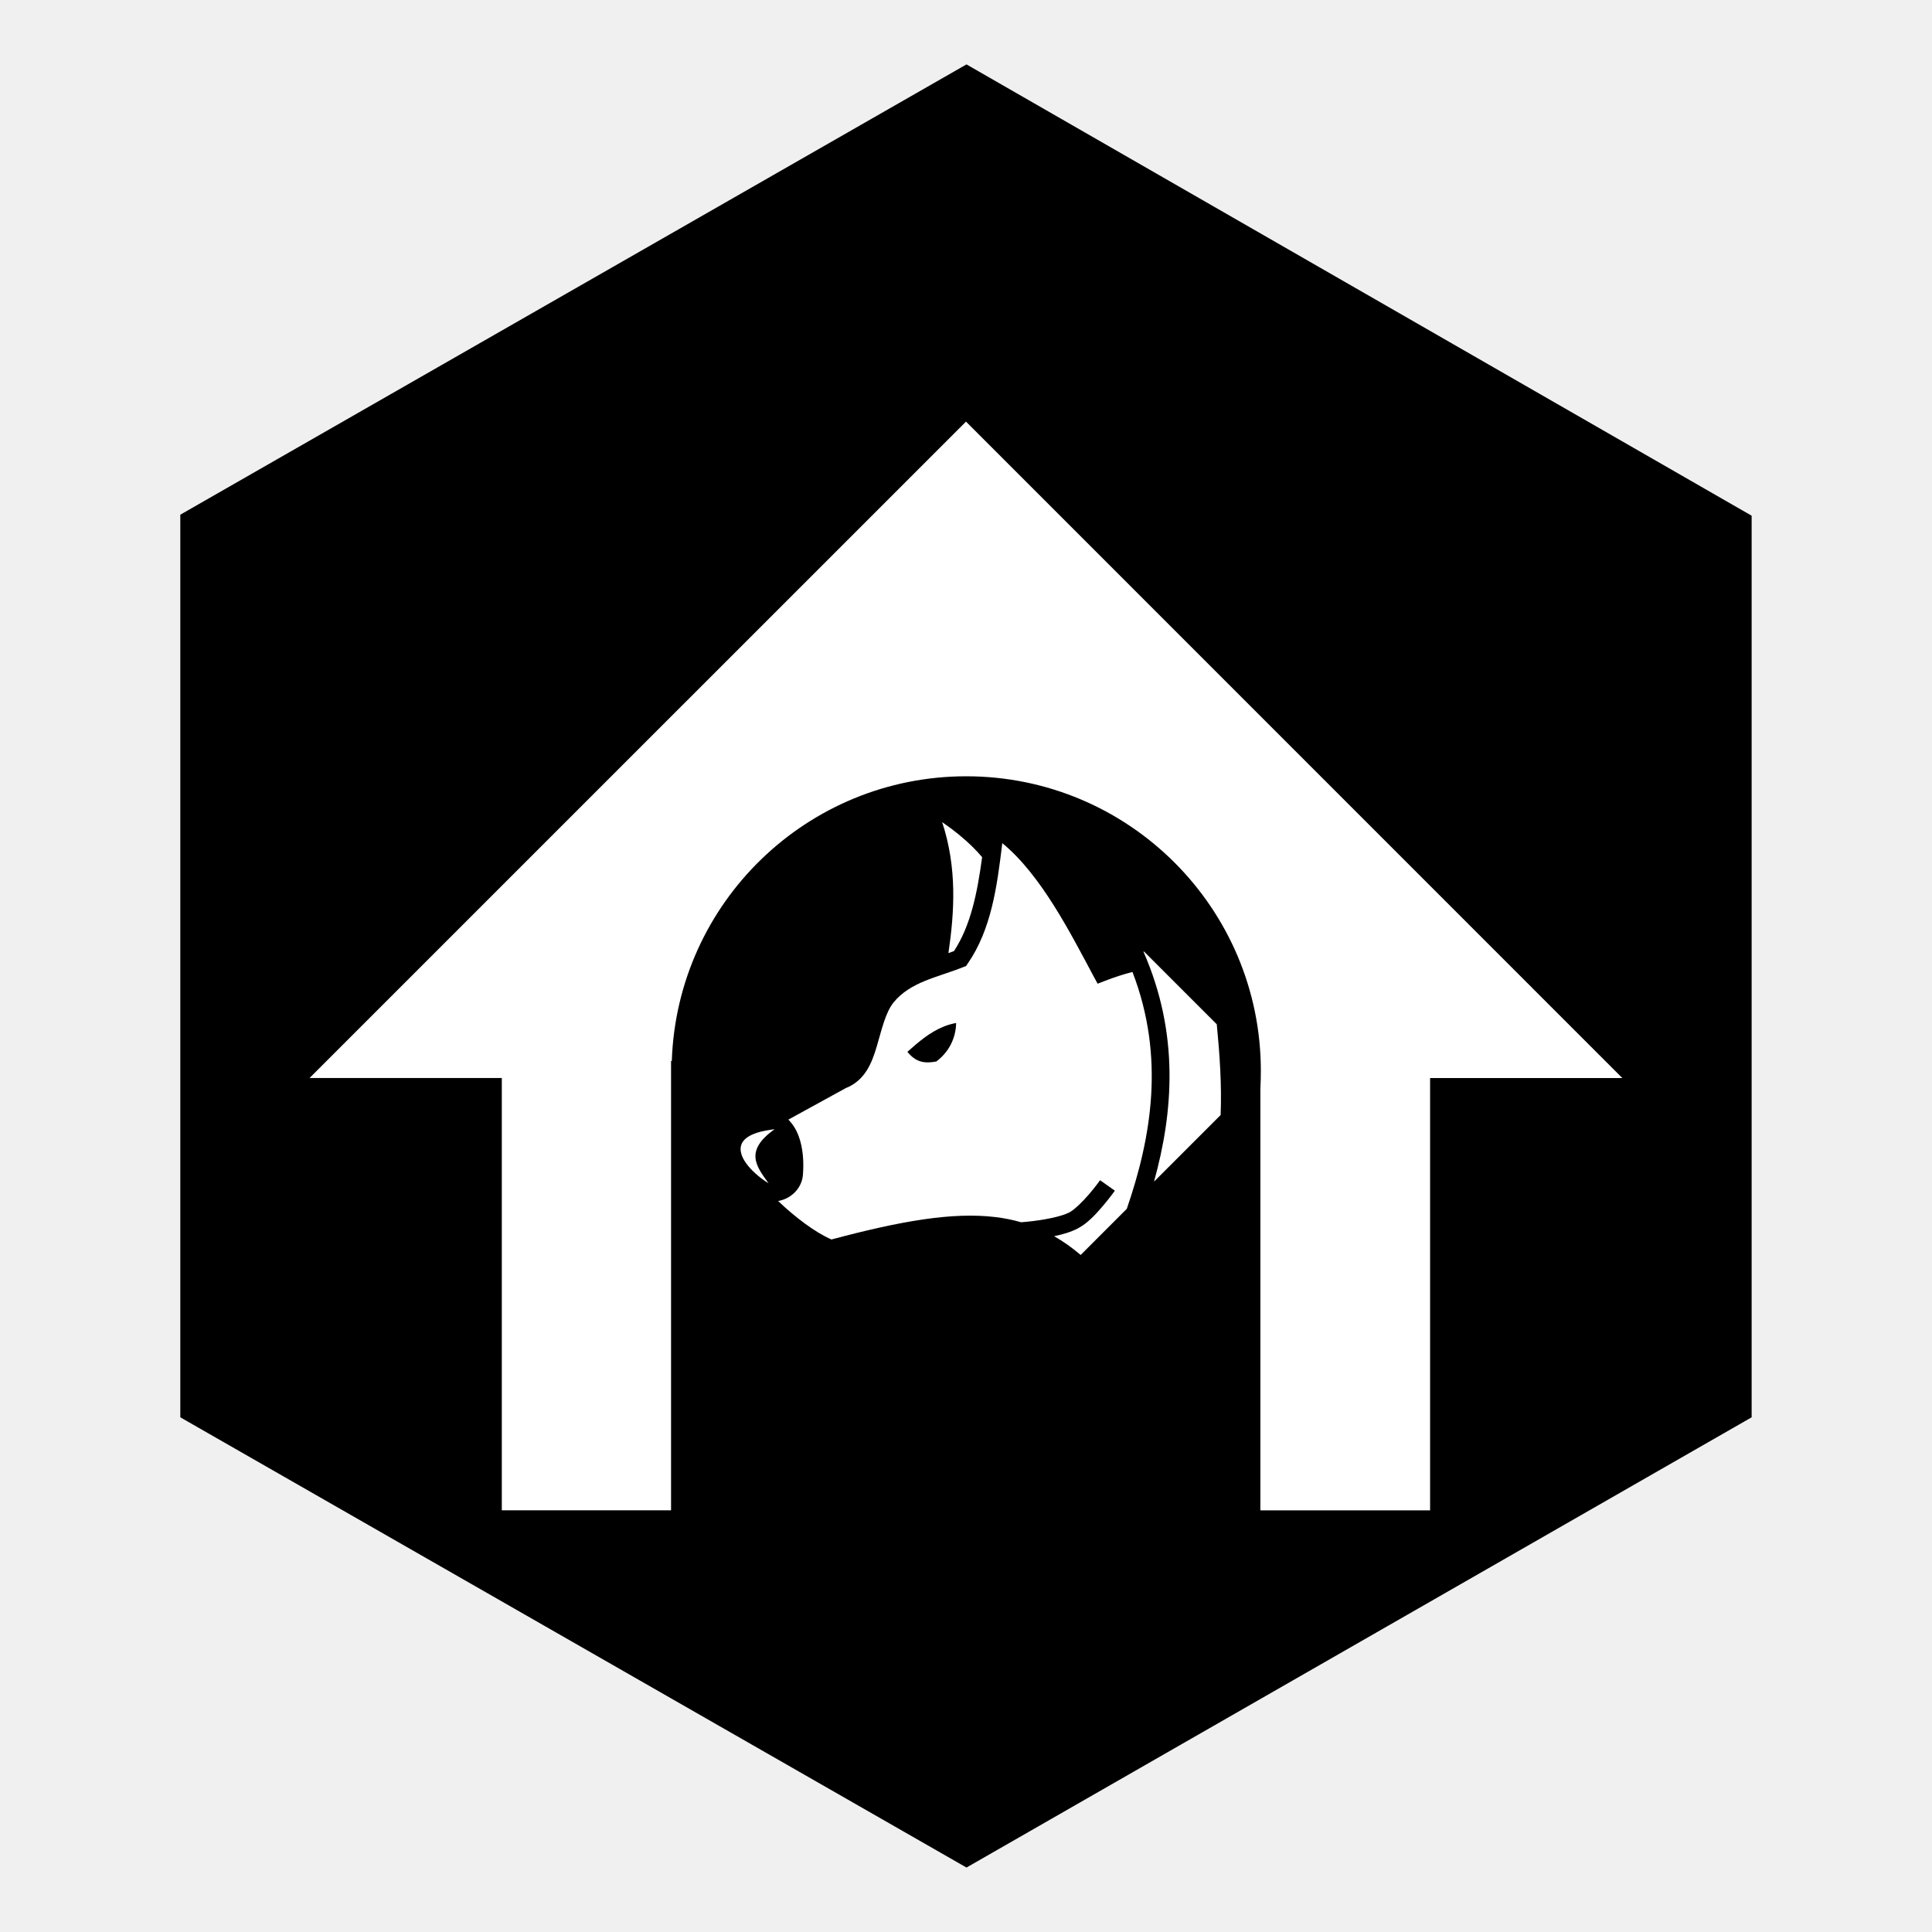
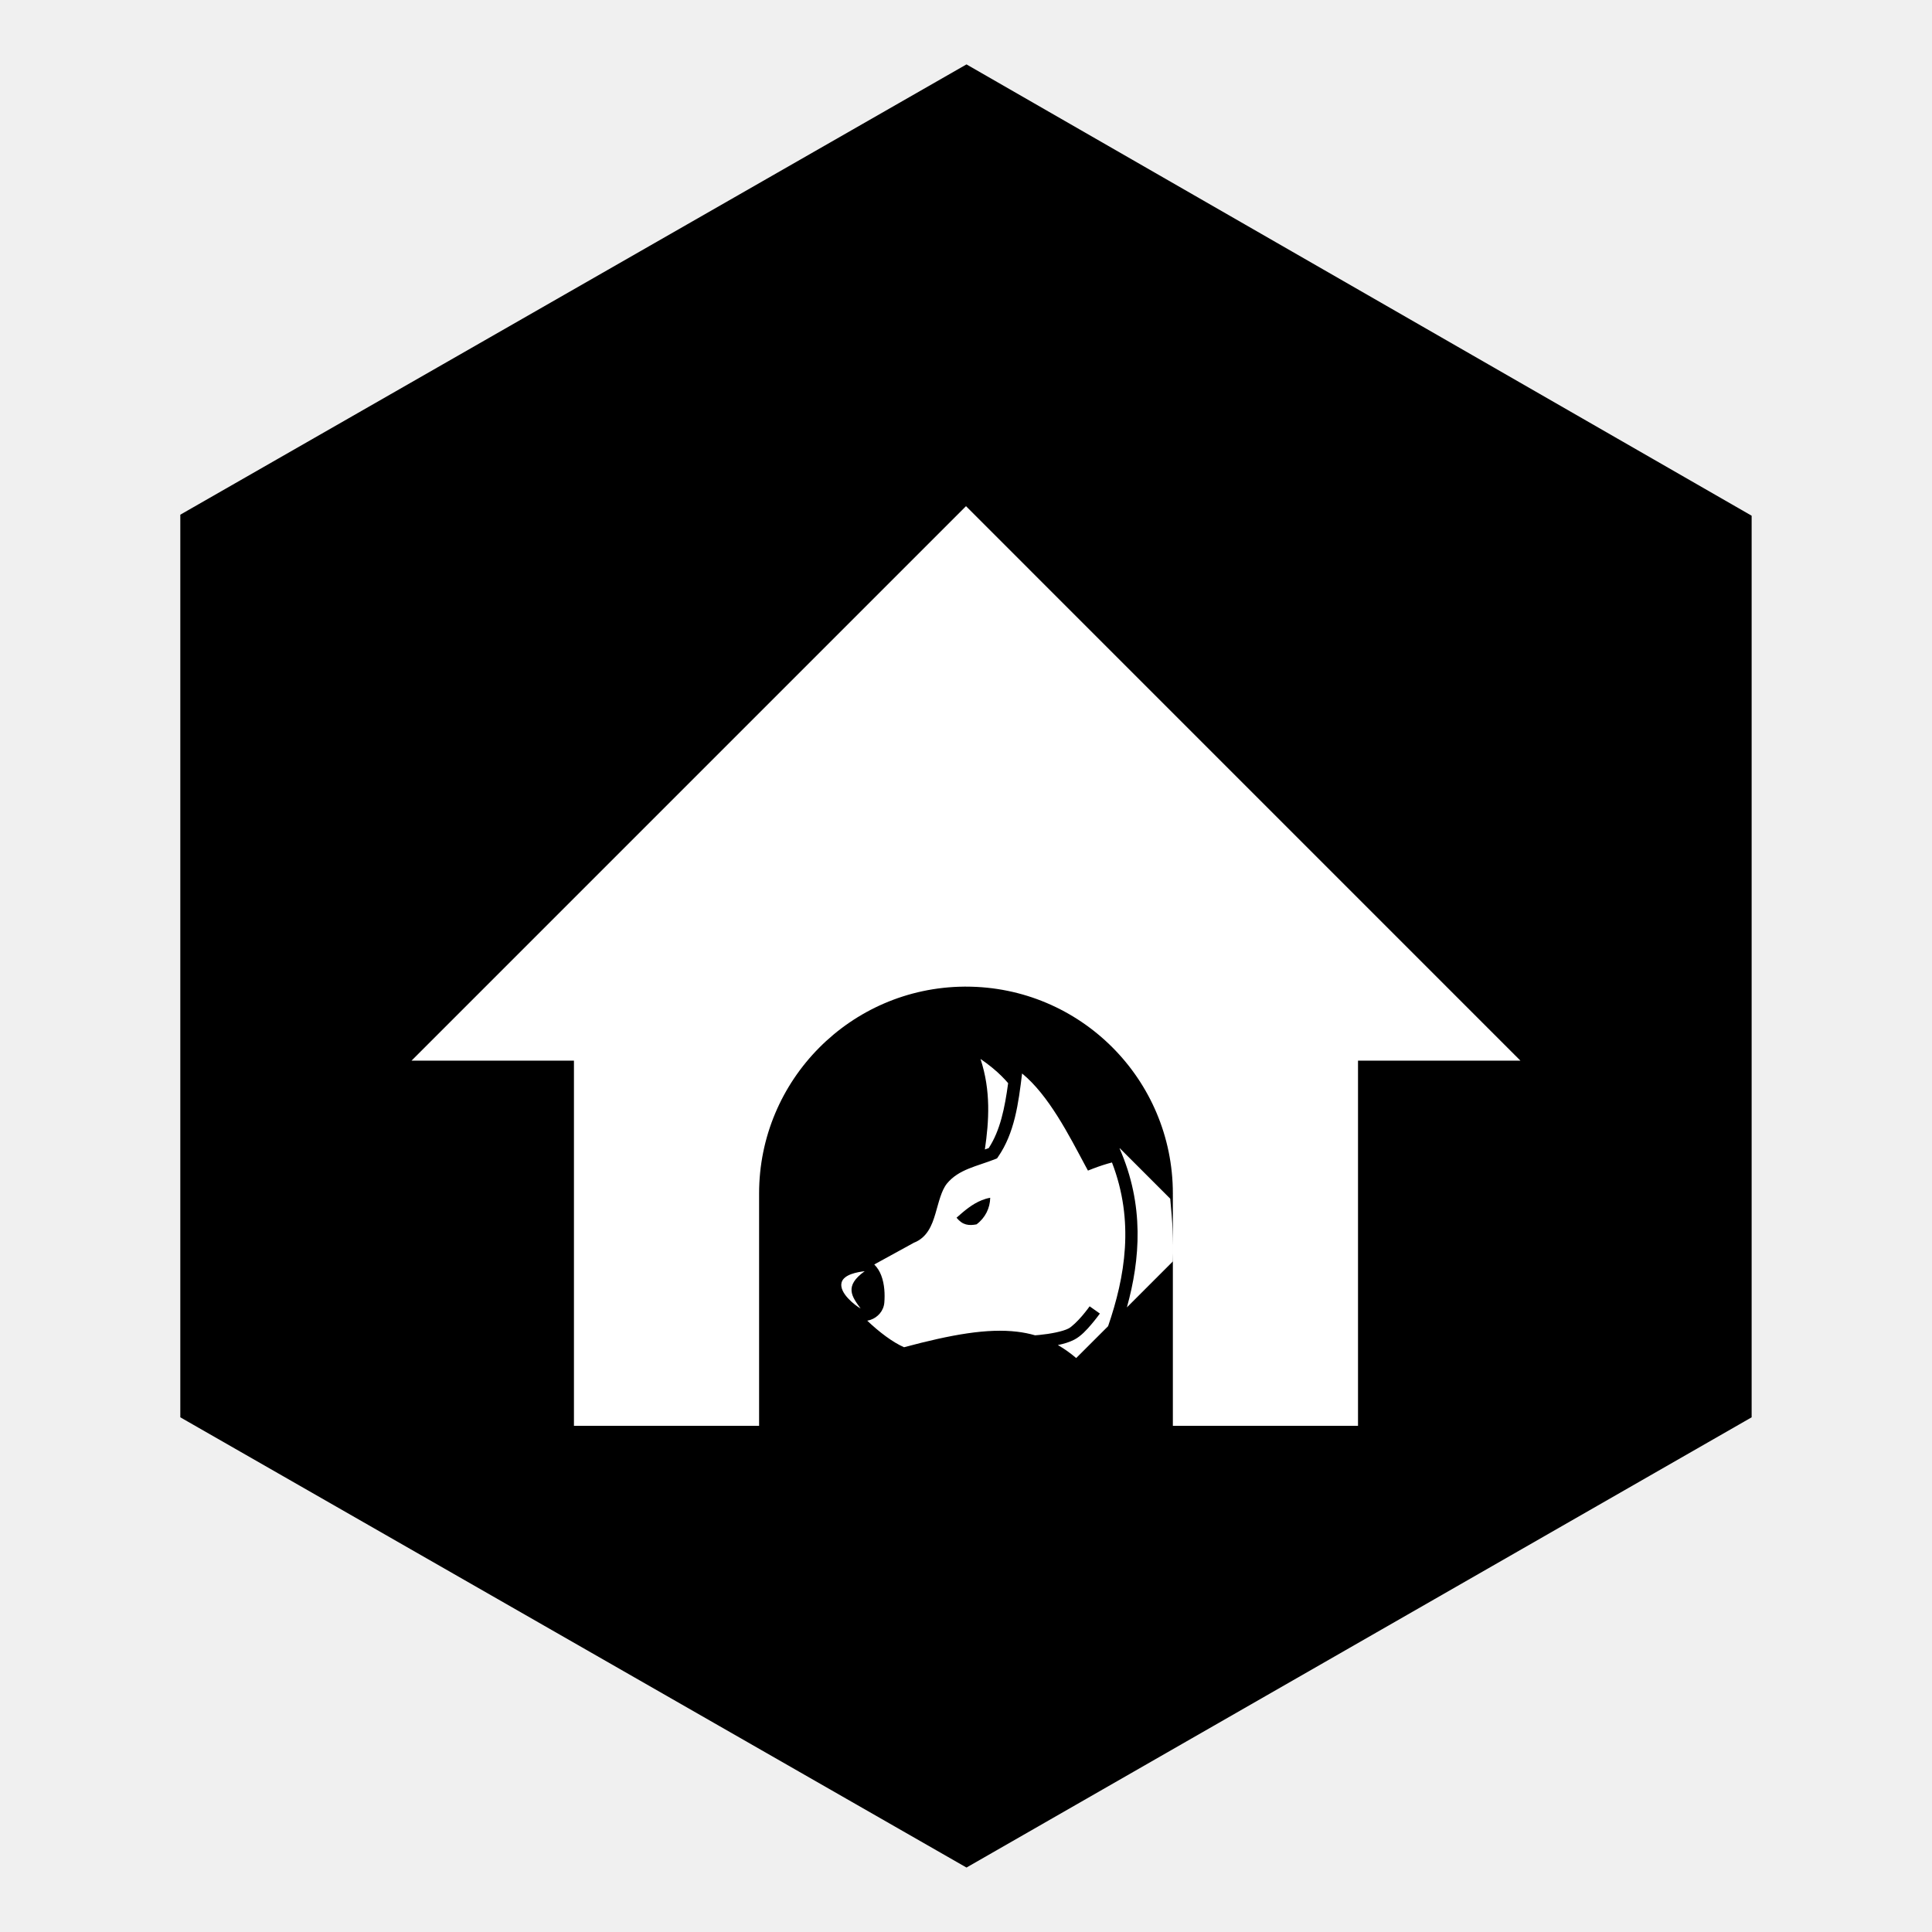
<svg xmlns="http://www.w3.org/2000/svg" width="150" height="150" viewBox="0 0 39.688 39.688" version="1.1" id="svg4565">
  <defs id="defs4559" />
  <g id="layer1">
-     <path style="fill:#000000;fill-opacity:1;fill-rule:nonzero;stroke:none;stroke-width:0.265" d="M 35.983,29.115 19.854,38.364 3.704,29.115 V 10.573 l 16.15,-9.25 16.129,9.271 z" id="path823" />
-     <g style="stroke-width:1.125" transform="matrix(0.8885114,0,0,0.8885114,49.66411,11.03506)" id="g15">
-       <path id="path25834" style="font-variation-settings:normal;display:inline;vector-effect:none;fill:#ffffff;fill-opacity:1;stroke:none;stroke-width:0.3;stroke-linecap:round;stroke-linejoin:round;stroke-miterlimit:4;stroke-dasharray:none;stroke-dashoffset:0;stroke-opacity:1;paint-order:markers fill stroke;stop-color:#000000" d="m -27.764,11.262 c 0.067,0.696 0.117,1.39 0.089,2.098 l -1.54,1.54 c 0.446,-1.606 0.59,-3.419 -0.245,-5.319 l 0.013,-0.002 z m -1.95,-1.212 c 0.761,1.973 0.436,3.832 -0.13,5.478 l -1.067,1.067 c -0.198,-0.169 -0.402,-0.313 -0.614,-0.434 0.199,-0.04 0.391,-0.097 0.551,-0.181 0.224,-0.117 0.417,-0.33 0.577,-0.518 0.16,-0.188 0.277,-0.353 0.277,-0.353 l -0.342,-0.242 c 0,0 -0.107,0.151 -0.254,0.323 -0.147,0.172 -0.345,0.363 -0.452,0.419 -0.198,0.104 -0.62,0.182 -0.974,0.217 -0.048,0.005 -0.097,0.009 -0.145,0.013 -0.191,-0.055 -0.389,-0.095 -0.596,-0.12 -0.999,-0.119 -2.188,0.091 -3.79,0.518 -0.381,-0.167 -0.837,-0.512 -1.232,-0.889 0.04,-0.007 0.079,-0.018 0.117,-0.031 0.231,-0.08 0.434,-0.293 0.456,-0.577 0.021,-0.27 0.011,-0.602 -0.103,-0.905 -0.05,-0.132 -0.127,-0.26 -0.231,-0.366 l -0.003,-0.003 1.33,-0.73 c 0.214,-0.083 0.373,-0.233 0.481,-0.404 0.111,-0.175 0.177,-0.37 0.235,-0.565 0.114,-0.388 0.199,-0.776 0.386,-1.01 0.396,-0.48 0.993,-0.571 1.617,-0.819 l 0.059,-0.023 0.036,-0.052 c 0.549,-0.794 0.681,-1.781 0.802,-2.789 0.897,0.734 1.577,2.081 2.116,3.087 l 0.088,0.163 0.172,-0.067 c 0.219,-0.084 0.43,-0.153 0.634,-0.205 z m -6.626,2.685 c -0.006,0.002 -0.012,0.005 -0.018,0.007 l 0.029,-0.013 z m 2.942,-5.563 c 0.073,0.072 0.143,0.148 0.209,0.226 -0.112,0.828 -0.264,1.582 -0.651,2.172 -0.042,0.016 -0.085,0.031 -0.128,0.046 0.14,-0.958 0.203,-1.968 -0.145,-3.028 0.282,0.193 0.518,0.388 0.715,0.584 z m -4.589,6.516 c -0.707,0.503 -0.423,0.857 -0.139,1.25 -0.187,-0.107 -0.722,-0.518 -0.638,-0.866 0.068,-0.281 0.543,-0.356 0.776,-0.384 z m 3.913,-2.374 c -0.32,0.127 -0.582,0.353 -0.843,0.585 0.207,0.254 0.413,0.27 0.669,0.223 0.293,-0.219 0.452,-0.543 0.458,-0.89 -0.1,0.018 -0.194,0.046 -0.284,0.081 z" />
-       <path id="rect8" style="fill:#ffffff;stroke-width:0.3;stroke-linecap:round;stroke-linejoin:round;paint-order:markers fill stroke;stop-color:#000000" d="M -33.562,-2.672 -48.739,12.504 h 4.445 v 9.995 h 3.913 V 12.111 l 0.017,-10e-7 c 0.124,-3.671 3.135,-6.582 6.807,-6.583 3.762,3.8e-5 6.812,3.05 6.812,6.812 0,0.135 -0.003,0.27 -0.011,0.405 v 9.755 h 3.924 v -9.995 h 4.445 z" />
+     <path style="fill:#000000;fill-opacity:1;fill-rule:nonzero;stroke:none;stroke-width:0.265" d="M 35.983,29.115 19.854,38.364 3.704,29.115 V 10.573 L 19.854,1.323 35.983,10.594 Z" id="path823" />
+     <g id="g12" transform="matrix(0.8446494,0,0,0.8446494,3.08273,4.998283)" style="stroke-width:1.184">
+       <path id="path25834" style="font-variation-settings:normal;display:inline;vector-effect:none;fill:#ffffff;fill-opacity:1;stroke:none;stroke-width:0.315;stroke-linecap:round;stroke-linejoin:round;stroke-miterlimit:4;stroke-dasharray:none;stroke-dashoffset:0;stroke-opacity:1;paint-order:markers fill stroke;stop-color:#000000" d="m 24.811,23.235 c 0.049,0.506 0.085,1.01 0.065,1.525 l -1.119,1.119 c 0.324,-1.167 0.429,-2.485 -0.178,-3.866 l 0.009,-0.001 z m -1.417,-0.881 c 0.553,1.434 0.317,2.785 -0.094,3.982 l -0.776,0.775 c -0.144,-0.123 -0.292,-0.228 -0.446,-0.316 0.145,-0.029 0.284,-0.071 0.401,-0.132 0.163,-0.085 0.303,-0.24 0.419,-0.377 0.116,-0.137 0.202,-0.257 0.202,-0.257 l -0.249,-0.176 c 0,0 -0.078,0.11 -0.185,0.235 -0.107,0.125 -0.25,0.264 -0.328,0.304 -0.144,0.075 -0.45,0.132 -0.708,0.157 -0.035,0.004 -0.07,0.006 -0.106,0.009 -0.139,-0.04 -0.283,-0.069 -0.433,-0.087 -0.726,-0.087 -1.591,0.066 -2.754,0.377 -0.277,-0.121 -0.608,-0.372 -0.895,-0.646 0.029,-0.005 0.057,-0.013 0.085,-0.022 0.168,-0.058 0.315,-0.213 0.331,-0.42 0.015,-0.196 0.008,-0.438 -0.075,-0.657 -0.036,-0.096 -0.092,-0.189 -0.168,-0.266 l -0.002,-0.002 0.967,-0.53 c 0.156,-0.06 0.271,-0.17 0.349,-0.294 0.081,-0.127 0.129,-0.269 0.171,-0.41 0.083,-0.282 0.144,-0.564 0.281,-0.734 0.288,-0.349 0.721,-0.415 1.175,-0.595 l 0.043,-0.017 0.026,-0.038 c 0.399,-0.577 0.495,-1.295 0.583,-2.027 0.652,0.533 1.146,1.513 1.538,2.244 l 0.064,0.118 0.125,-0.049 c 0.159,-0.061 0.313,-0.111 0.461,-0.149 z m -4.816,1.951 c -0.005,0.001 -0.008,0.004 -0.013,0.005 l 0.021,-0.01 z m 2.139,-4.043 c 0.053,0.053 0.104,0.107 0.152,0.164 -0.082,0.602 -0.192,1.15 -0.473,1.579 -0.03,0.012 -0.062,0.023 -0.093,0.033 0.102,-0.696 0.148,-1.43 -0.106,-2.201 0.205,0.14 0.377,0.282 0.52,0.424 z m -3.335,4.736 c -0.514,0.366 -0.308,0.623 -0.101,0.909 -0.136,-0.078 -0.525,-0.376 -0.464,-0.629 0.05,-0.204 0.395,-0.259 0.564,-0.279 z m 2.844,-1.725 c -0.233,0.093 -0.423,0.257 -0.612,0.425 0.15,0.185 0.3,0.196 0.486,0.162 0.213,-0.159 0.328,-0.395 0.333,-0.647 -0.073,0.013 -0.141,0.033 -0.206,0.059 z" />
+       <path d="M 19.844,6.393 6.359,19.878 h 3.95 v 8.881 h 4.503 v -5.602 a 5.032,5.032 0 0 1 0,-0.047 5.032,5.032 0 0 1 4.987,-5.032 5.032,5.032 0 0 1 0.044,0 5.032,5.032 0 0 1 5.032,5.032 5.032,5.032 0 0 1 -5.17e-4,0.047 h 5.17e-4 v 5.602 h 4.503 v -8.881 h 3.95 z" style="fill:#ffffff;stroke-width:0.315;stroke-linecap:round;stroke-linejoin:round;paint-order:markers fill stroke;stop-color:#000000" id="rect8" />
    </g>
  </g>
</svg>
